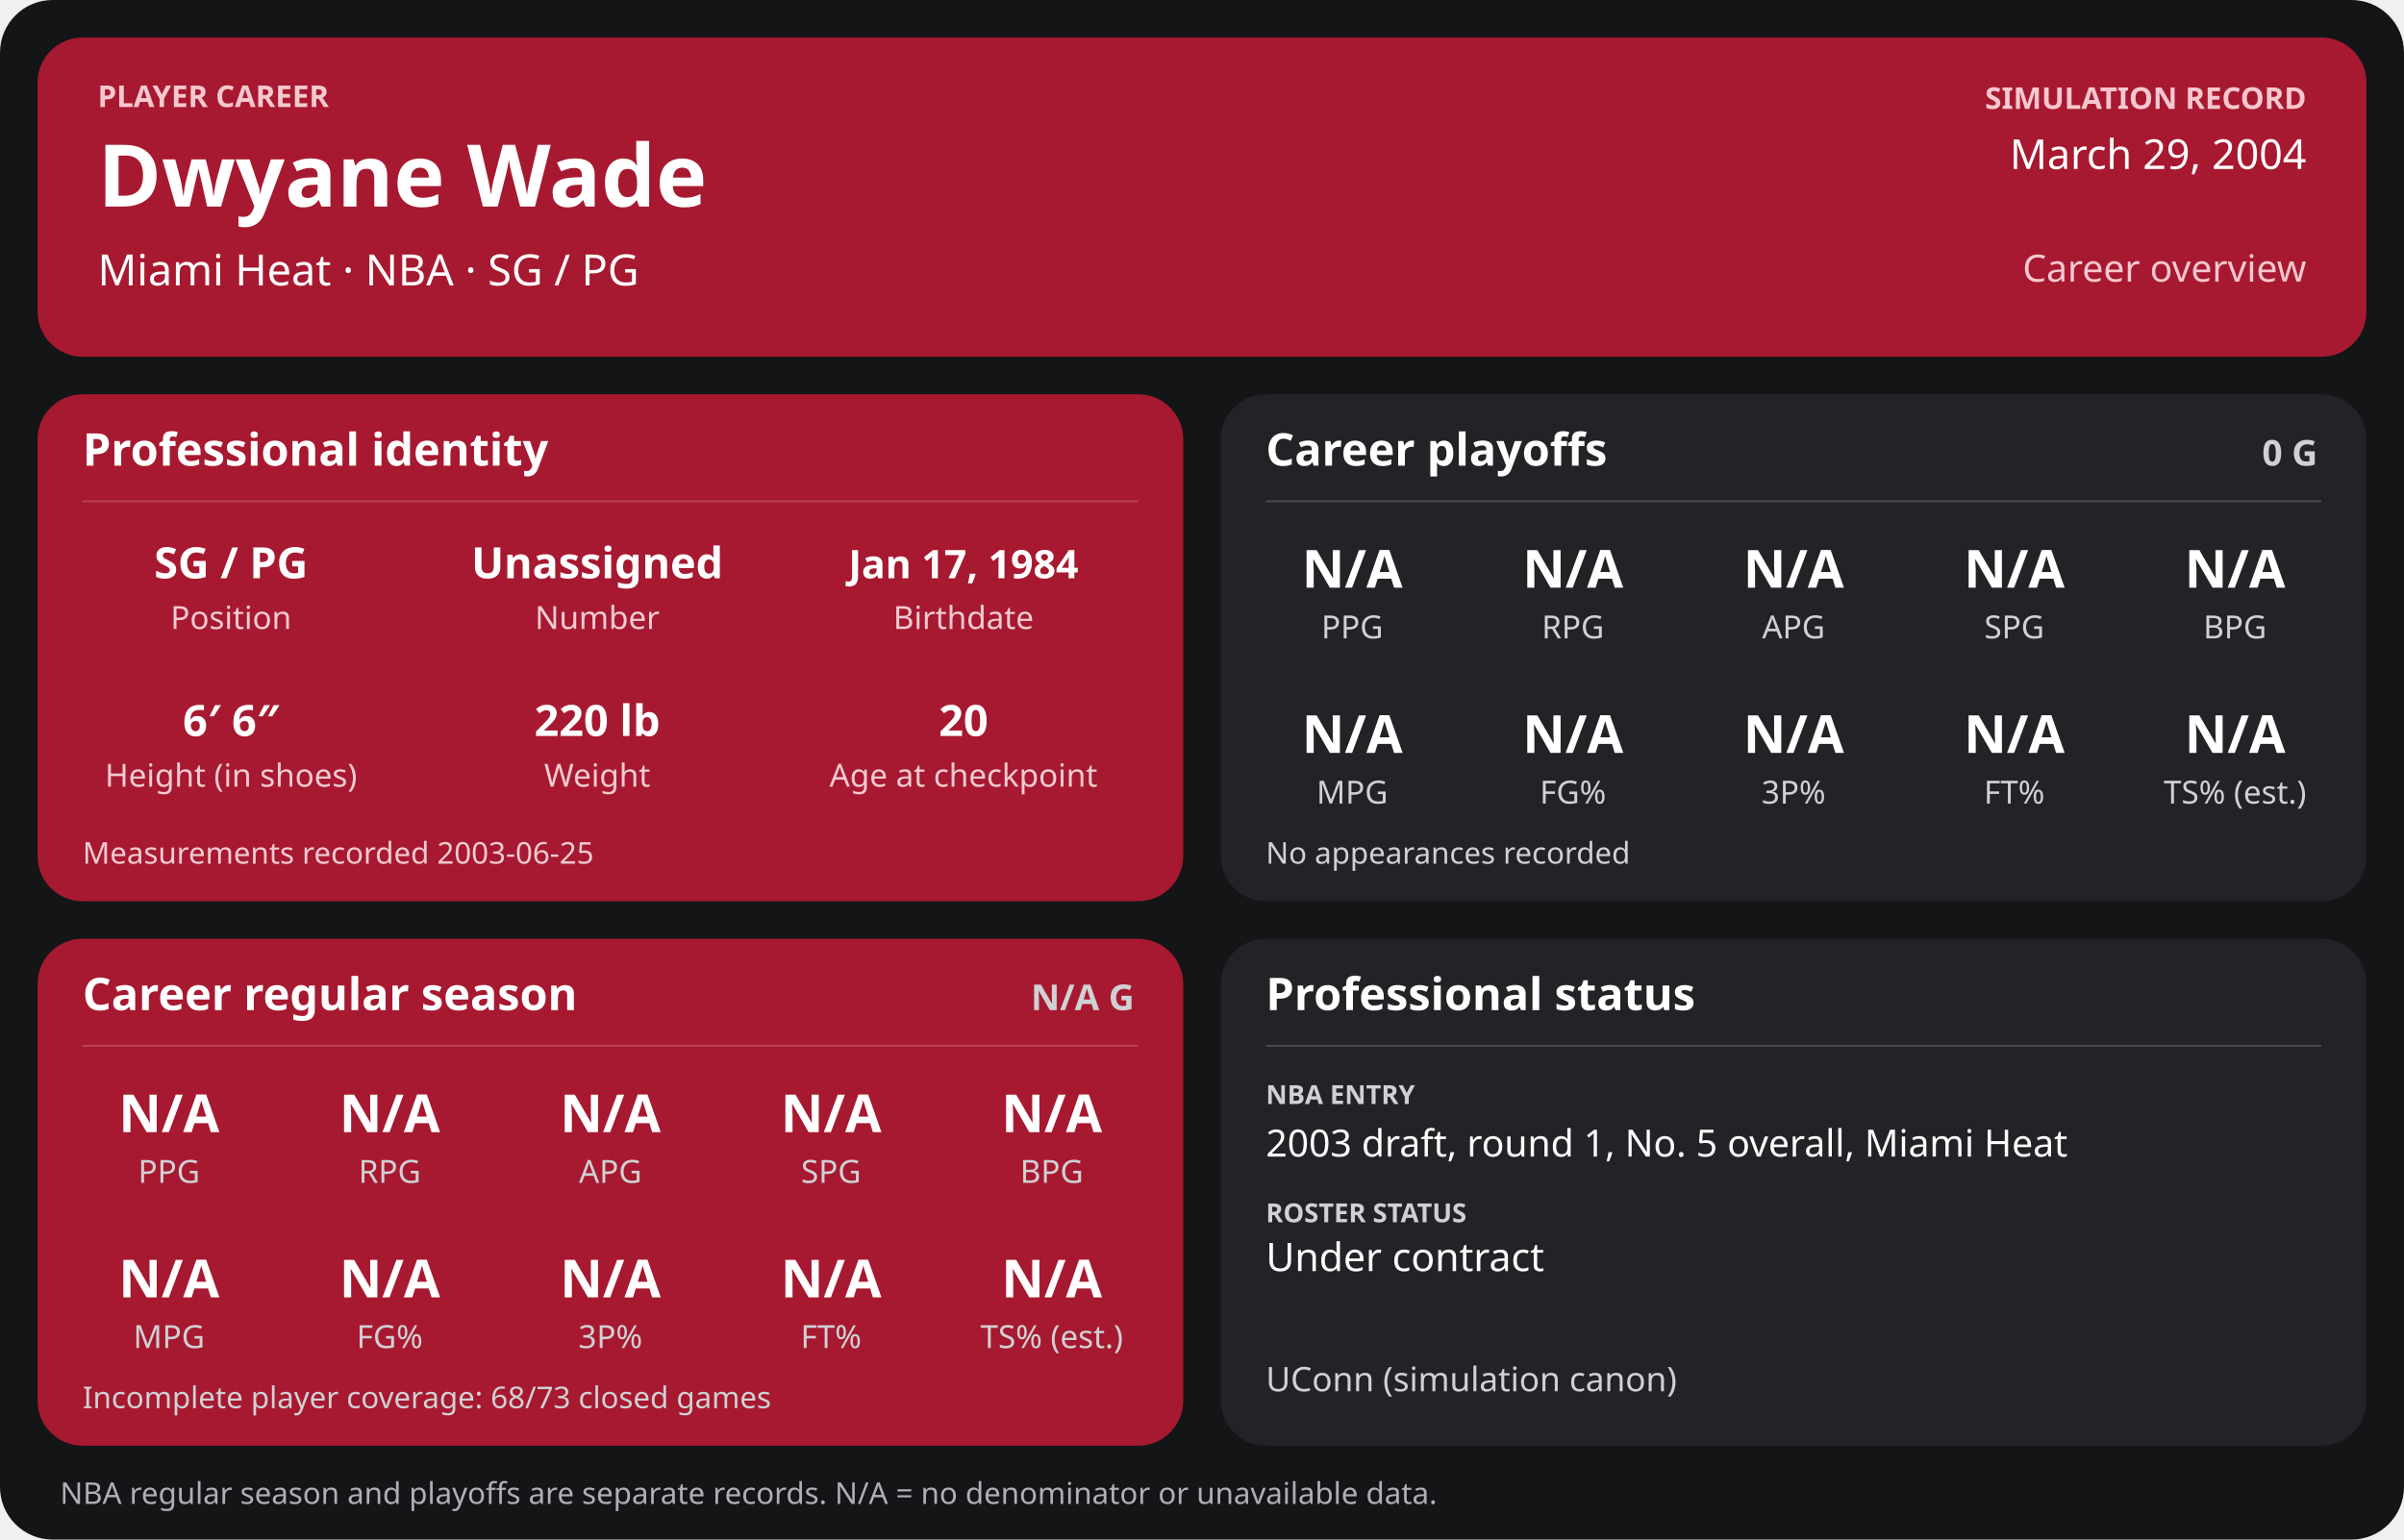
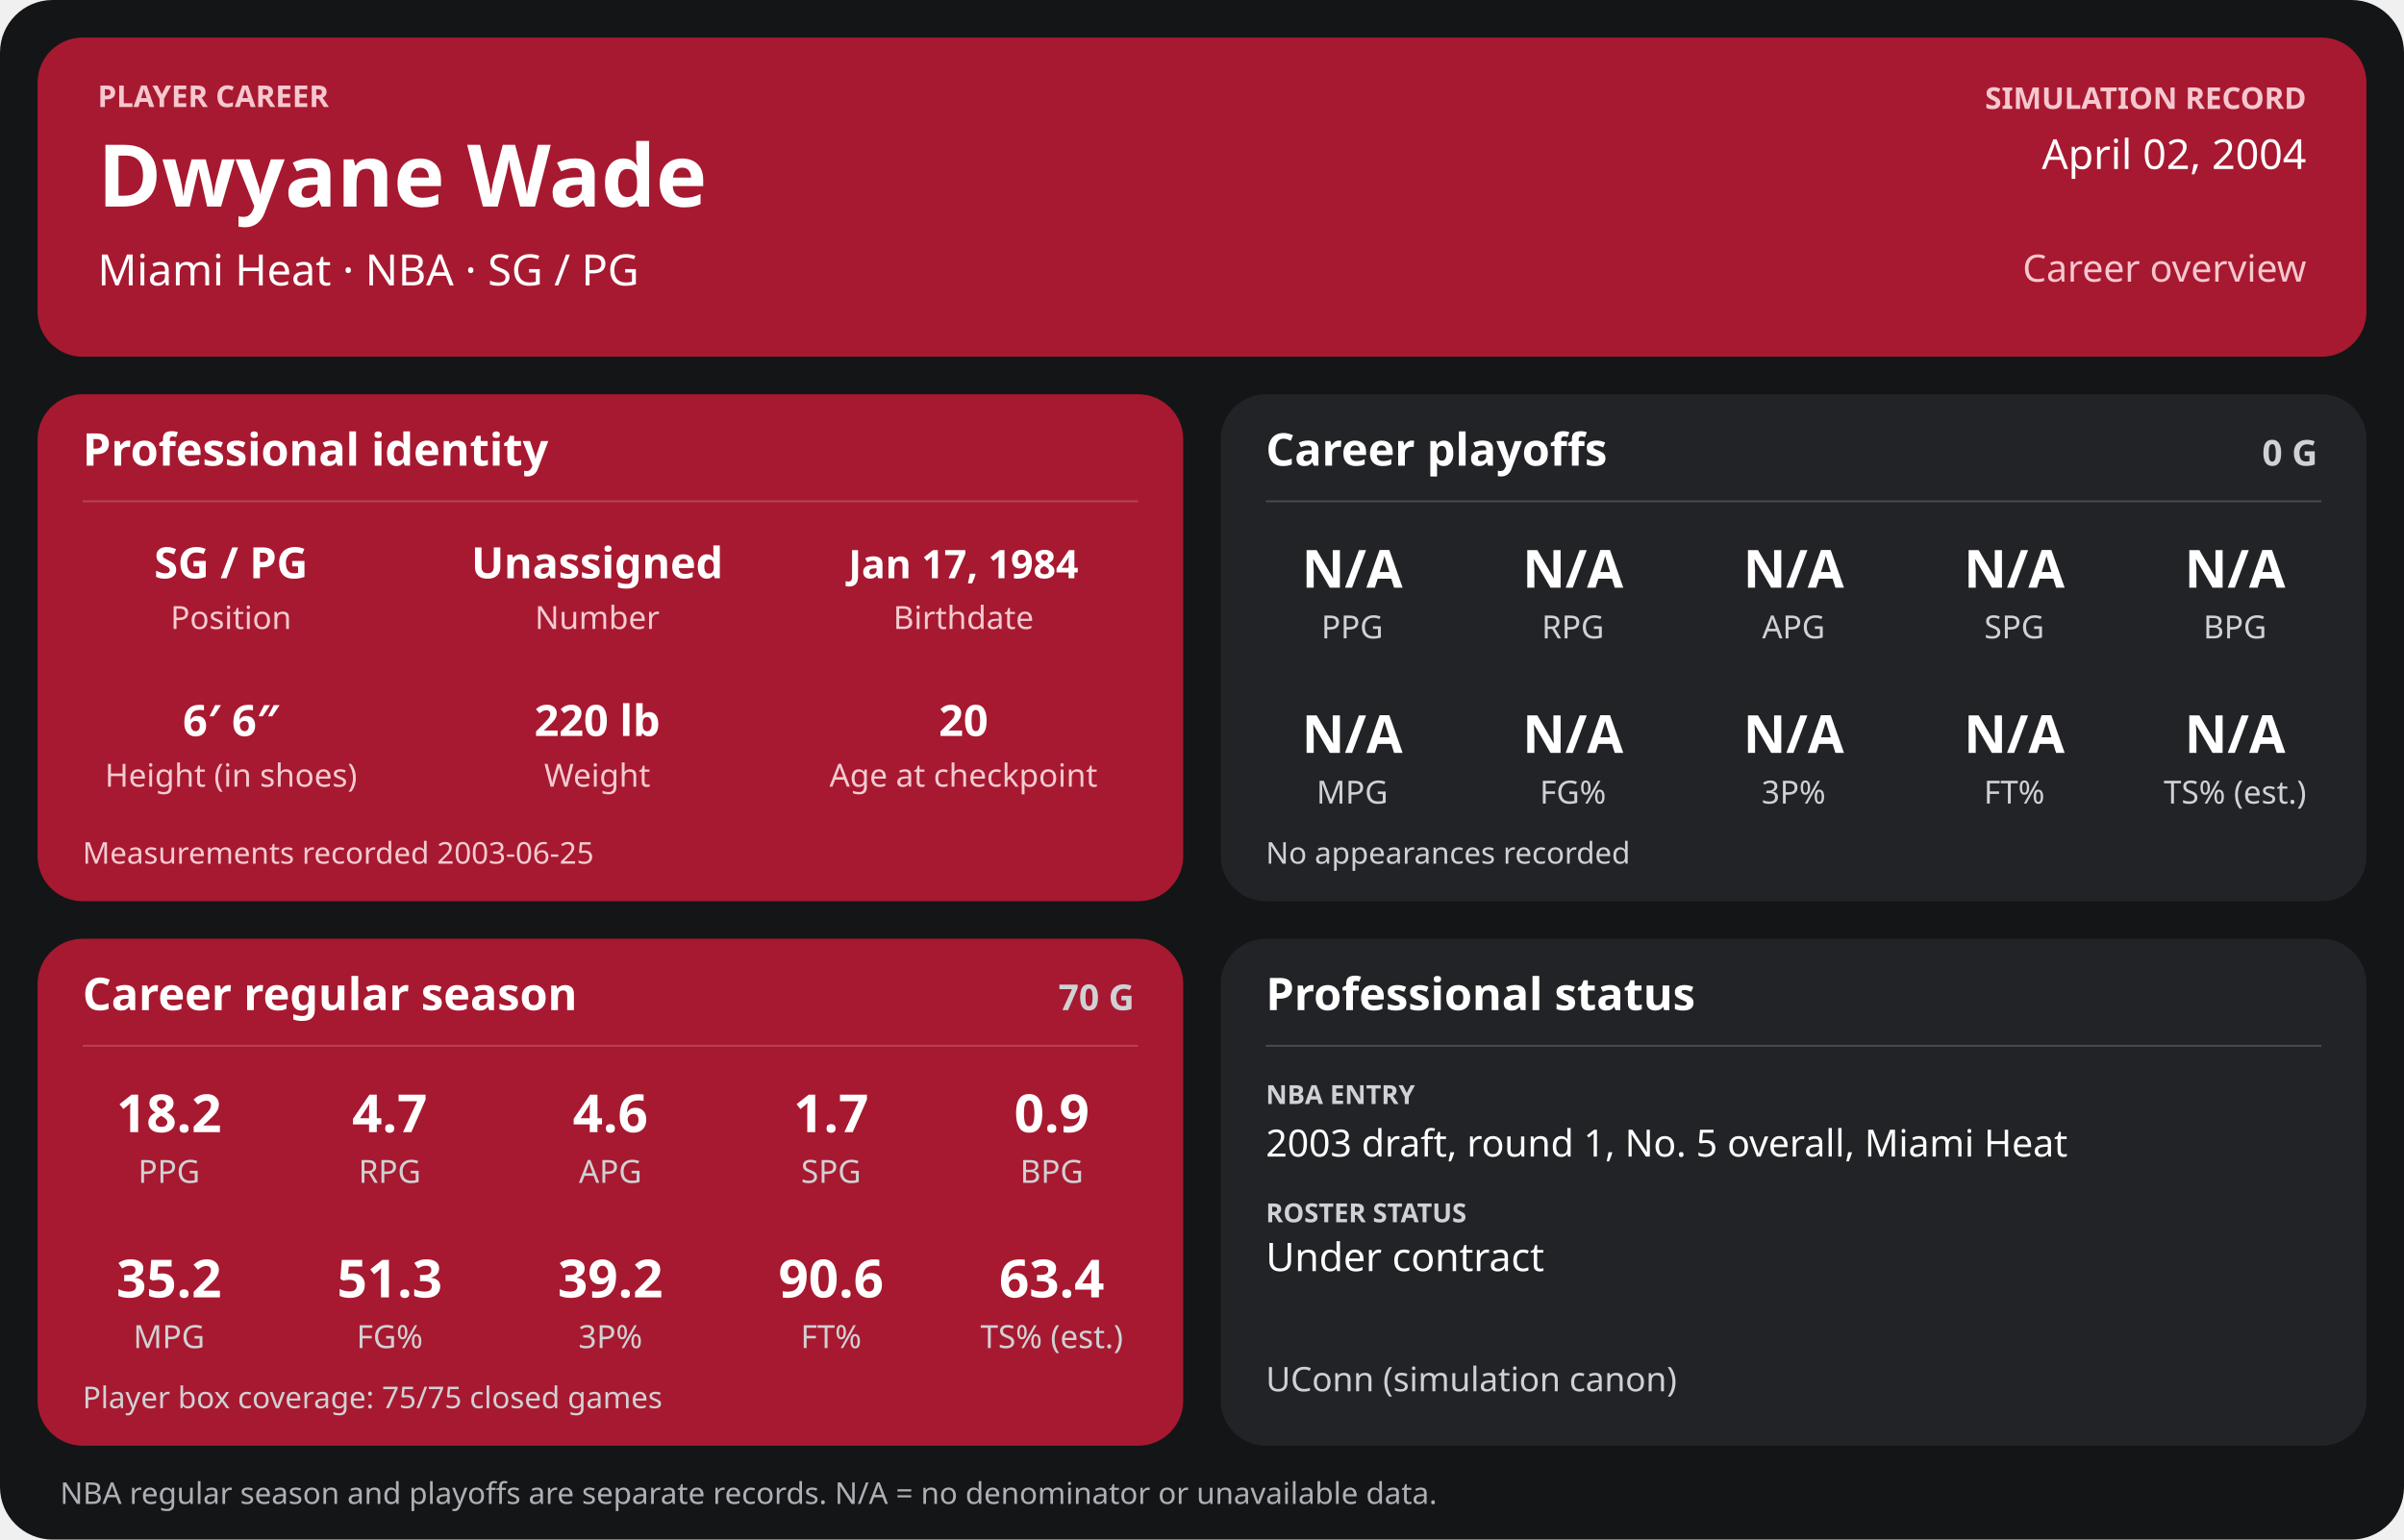
<svg xmlns="http://www.w3.org/2000/svg" width="1280" height="820" viewBox="0 0 1280 820" role="img" aria-labelledby="title desc">
  <rect width="1280" height="820" rx="28" fill="#141517" />
  <g>
    <rect x="20" y="20" width="1240" height="170" rx="24" fill="#a71930" />
    <text x="52" y="57" font-family="sans-serif" fill="#f6c7cf" font-size="16" font-weight="700" text-anchor="start">PLAYER CAREER</text>
    <text x="52" y="110" font-family="sans-serif" fill="#ffffff" font-size="46" font-weight="700" text-anchor="start">Dwyane Wade</text>
    <text x="52" y="152" font-family="sans-serif" fill="#ffffff" font-size="23" font-weight="400" text-anchor="start">Miami Heat  ·  NBA  ·  SG / PG</text>
    <text x="1228" y="58" font-family="sans-serif" fill="#f6c7cf" font-size="16" font-weight="700" text-anchor="end">SIMULATION RECORD</text>
-     <text x="1228" y="90" font-family="sans-serif" fill="#ffffff" font-size="22" font-weight="500" text-anchor="end">March 29, 2004</text>
+     <text x="1228" y="90" font-family="sans-serif" fill="#ffffff" font-size="22" font-weight="500" text-anchor="end">April 02, 2004</text>
    <text x="1228" y="150" font-family="sans-serif" fill="#f6c7cf" font-size="20" font-weight="500" text-anchor="end">Career overview</text>
    <rect x="20" y="210" width="610" height="270" rx="24" fill="#a71930" />
    <text x="44" y="248" font-family="sans-serif" fill="#ffffff" font-size="24" font-weight="700" text-anchor="start">Professional identity</text>
    <line x1="44" y1="267" x2="606" y2="267" stroke="#ffffff" stroke-opacity="0.18" />
    <text x="123" y="308" font-family="sans-serif" fill="#ffffff" font-size="23" font-weight="600" text-anchor="middle">SG / PG</text>
    <text x="123" y="335" font-family="sans-serif" fill="#f3cbd2" font-size="17" font-weight="400" text-anchor="middle">Position</text>
    <text x="318" y="308" font-family="sans-serif" fill="#ffffff" font-size="23" font-weight="600" text-anchor="middle">Unassigned</text>
    <text x="318" y="335" font-family="sans-serif" fill="#f3cbd2" font-size="17" font-weight="400" text-anchor="middle">Number</text>
    <text x="513" y="308" font-family="sans-serif" fill="#ffffff" font-size="21" font-weight="600" text-anchor="middle">Jan 17, 1984</text>
    <text x="513" y="335" font-family="sans-serif" fill="#f3cbd2" font-size="17" font-weight="400" text-anchor="middle">Birthdate</text>
    <text x="123" y="392" font-family="sans-serif" fill="#ffffff" font-size="23" font-weight="600" text-anchor="middle">6′ 6″</text>
    <text x="123" y="419" font-family="sans-serif" fill="#f3cbd2" font-size="17" font-weight="400" text-anchor="middle">Height (in shoes)</text>
    <text x="318" y="392" font-family="sans-serif" fill="#ffffff" font-size="23" font-weight="600" text-anchor="middle">220 lb</text>
    <text x="318" y="419" font-family="sans-serif" fill="#f3cbd2" font-size="17" font-weight="400" text-anchor="middle">Weight</text>
    <text x="513" y="392" font-family="sans-serif" fill="#ffffff" font-size="23" font-weight="600" text-anchor="middle">20</text>
    <text x="513" y="419" font-family="sans-serif" fill="#f3cbd2" font-size="17" font-weight="400" text-anchor="middle">Age at checkpoint</text>
    <text x="44" y="460" font-family="sans-serif" fill="#f3cbd2" font-size="16" font-weight="400" text-anchor="start">Measurements recorded 2003-06-25</text>
    <rect x="650" y="210" width="610" height="270" rx="24" fill="#222326" />
    <text x="674" y="248" font-family="sans-serif" fill="#ffffff" font-size="24" font-weight="700" text-anchor="start">Career playoffs</text>
    <text x="1234" y="248" font-family="sans-serif" fill="#d0d1d4" font-size="19" font-weight="700" text-anchor="end">0 G</text>
    <line x1="674" y1="267" x2="1236" y2="267" stroke="#ffffff" stroke-opacity="0.18" />
    <text x="720.0" y="313" font-family="sans-serif" fill="#ffffff" font-size="28" font-weight="600" text-anchor="middle">N/A</text>
    <text x="720.0" y="340" font-family="sans-serif" fill="#d0d1d4" font-size="17" font-weight="400" text-anchor="middle">PPG</text>
    <text x="837.5" y="313" font-family="sans-serif" fill="#ffffff" font-size="28" font-weight="600" text-anchor="middle">N/A</text>
    <text x="837.5" y="340" font-family="sans-serif" fill="#d0d1d4" font-size="17" font-weight="400" text-anchor="middle">RPG</text>
    <text x="955.0" y="313" font-family="sans-serif" fill="#ffffff" font-size="28" font-weight="600" text-anchor="middle">N/A</text>
    <text x="955.0" y="340" font-family="sans-serif" fill="#d0d1d4" font-size="17" font-weight="400" text-anchor="middle">APG</text>
    <text x="1072.5" y="313" font-family="sans-serif" fill="#ffffff" font-size="28" font-weight="600" text-anchor="middle">N/A</text>
    <text x="1072.5" y="340" font-family="sans-serif" fill="#d0d1d4" font-size="17" font-weight="400" text-anchor="middle">SPG</text>
    <text x="1190.0" y="313" font-family="sans-serif" fill="#ffffff" font-size="28" font-weight="600" text-anchor="middle">N/A</text>
    <text x="1190.0" y="340" font-family="sans-serif" fill="#d0d1d4" font-size="17" font-weight="400" text-anchor="middle">BPG</text>
    <text x="720.0" y="401" font-family="sans-serif" fill="#ffffff" font-size="28" font-weight="600" text-anchor="middle">N/A</text>
    <text x="720.0" y="428" font-family="sans-serif" fill="#d0d1d4" font-size="17" font-weight="400" text-anchor="middle">MPG</text>
    <text x="837.5" y="401" font-family="sans-serif" fill="#ffffff" font-size="28" font-weight="600" text-anchor="middle">N/A</text>
    <text x="837.5" y="428" font-family="sans-serif" fill="#d0d1d4" font-size="17" font-weight="400" text-anchor="middle">FG%</text>
    <text x="955.0" y="401" font-family="sans-serif" fill="#ffffff" font-size="28" font-weight="600" text-anchor="middle">N/A</text>
    <text x="955.0" y="428" font-family="sans-serif" fill="#d0d1d4" font-size="17" font-weight="400" text-anchor="middle">3P%</text>
    <text x="1072.5" y="401" font-family="sans-serif" fill="#ffffff" font-size="28" font-weight="600" text-anchor="middle">N/A</text>
    <text x="1072.5" y="428" font-family="sans-serif" fill="#d0d1d4" font-size="17" font-weight="400" text-anchor="middle">FT%</text>
    <text x="1190.0" y="401" font-family="sans-serif" fill="#ffffff" font-size="28" font-weight="600" text-anchor="middle">N/A</text>
    <text x="1190.0" y="428" font-family="sans-serif" fill="#d0d1d4" font-size="17" font-weight="400" text-anchor="middle">TS% (est.)</text>
    <text x="674" y="460" font-family="sans-serif" fill="#d0d1d4" font-size="16" font-weight="400" text-anchor="start">No appearances recorded</text>
    <rect x="20" y="500" width="610" height="270" rx="24" fill="#a71930" />
    <text x="44" y="538" font-family="sans-serif" fill="#ffffff" font-size="24" font-weight="700" text-anchor="start">Career regular season</text>
-     <text x="604" y="538" font-family="sans-serif" fill="#d0d1d4" font-size="19" font-weight="700" text-anchor="end">N/A G</text>
+     <text x="604" y="538" font-family="sans-serif" fill="#d0d1d4" font-size="19" font-weight="700" text-anchor="end">70 G</text>
    <line x1="44" y1="557" x2="606" y2="557" stroke="#ffffff" stroke-opacity="0.18" />
-     <text x="90.0" y="603" font-family="sans-serif" fill="#ffffff" font-size="28" font-weight="600" text-anchor="middle">N/A</text>
+     <text x="90.0" y="603" font-family="sans-serif" fill="#ffffff" font-size="28" font-weight="600" text-anchor="middle">18.2</text>
    <text x="90.0" y="630" font-family="sans-serif" fill="#d0d1d4" font-size="17" font-weight="400" text-anchor="middle">PPG</text>
-     <text x="207.5" y="603" font-family="sans-serif" fill="#ffffff" font-size="28" font-weight="600" text-anchor="middle">N/A</text>
+     <text x="207.5" y="603" font-family="sans-serif" fill="#ffffff" font-size="28" font-weight="600" text-anchor="middle">4.7</text>
    <text x="207.5" y="630" font-family="sans-serif" fill="#d0d1d4" font-size="17" font-weight="400" text-anchor="middle">RPG</text>
-     <text x="325.0" y="603" font-family="sans-serif" fill="#ffffff" font-size="28" font-weight="600" text-anchor="middle">N/A</text>
+     <text x="325.0" y="603" font-family="sans-serif" fill="#ffffff" font-size="28" font-weight="600" text-anchor="middle">4.6</text>
    <text x="325.0" y="630" font-family="sans-serif" fill="#d0d1d4" font-size="17" font-weight="400" text-anchor="middle">APG</text>
-     <text x="442.5" y="603" font-family="sans-serif" fill="#ffffff" font-size="28" font-weight="600" text-anchor="middle">N/A</text>
+     <text x="442.5" y="603" font-family="sans-serif" fill="#ffffff" font-size="28" font-weight="600" text-anchor="middle">1.7</text>
    <text x="442.5" y="630" font-family="sans-serif" fill="#d0d1d4" font-size="17" font-weight="400" text-anchor="middle">SPG</text>
-     <text x="560.0" y="603" font-family="sans-serif" fill="#ffffff" font-size="28" font-weight="600" text-anchor="middle">N/A</text>
+     <text x="560.0" y="603" font-family="sans-serif" fill="#ffffff" font-size="28" font-weight="600" text-anchor="middle">0.9</text>
    <text x="560.0" y="630" font-family="sans-serif" fill="#d0d1d4" font-size="17" font-weight="400" text-anchor="middle">BPG</text>
-     <text x="90.0" y="691" font-family="sans-serif" fill="#ffffff" font-size="28" font-weight="600" text-anchor="middle">N/A</text>
+     <text x="90.0" y="691" font-family="sans-serif" fill="#ffffff" font-size="28" font-weight="600" text-anchor="middle">35.2</text>
    <text x="90.0" y="718" font-family="sans-serif" fill="#d0d1d4" font-size="17" font-weight="400" text-anchor="middle">MPG</text>
-     <text x="207.5" y="691" font-family="sans-serif" fill="#ffffff" font-size="28" font-weight="600" text-anchor="middle">N/A</text>
+     <text x="207.5" y="691" font-family="sans-serif" fill="#ffffff" font-size="28" font-weight="600" text-anchor="middle">51.3</text>
    <text x="207.5" y="718" font-family="sans-serif" fill="#d0d1d4" font-size="17" font-weight="400" text-anchor="middle">FG%</text>
-     <text x="325.0" y="691" font-family="sans-serif" fill="#ffffff" font-size="28" font-weight="600" text-anchor="middle">N/A</text>
+     <text x="325.0" y="691" font-family="sans-serif" fill="#ffffff" font-size="28" font-weight="600" text-anchor="middle">39.2</text>
    <text x="325.0" y="718" font-family="sans-serif" fill="#d0d1d4" font-size="17" font-weight="400" text-anchor="middle">3P%</text>
-     <text x="442.5" y="691" font-family="sans-serif" fill="#ffffff" font-size="28" font-weight="600" text-anchor="middle">N/A</text>
+     <text x="442.5" y="691" font-family="sans-serif" fill="#ffffff" font-size="28" font-weight="600" text-anchor="middle">90.6</text>
    <text x="442.5" y="718" font-family="sans-serif" fill="#d0d1d4" font-size="17" font-weight="400" text-anchor="middle">FT%</text>
-     <text x="560.0" y="691" font-family="sans-serif" fill="#ffffff" font-size="28" font-weight="600" text-anchor="middle">N/A</text>
+     <text x="560.0" y="691" font-family="sans-serif" fill="#ffffff" font-size="28" font-weight="600" text-anchor="middle">63.4</text>
    <text x="560.0" y="718" font-family="sans-serif" fill="#d0d1d4" font-size="17" font-weight="400" text-anchor="middle">TS% (est.)</text>
-     <text x="44" y="750" font-family="sans-serif" fill="#d0d1d4" font-size="16" font-weight="400" text-anchor="start">Incomplete player coverage: 68/73 closed games</text>
+     <text x="44" y="750" font-family="sans-serif" fill="#d0d1d4" font-size="16" font-weight="400" text-anchor="start">Player box coverage: 75/75 closed games</text>
    <rect x="650" y="500" width="610" height="270" rx="24" fill="#222326" />
    <text x="674" y="538" font-family="sans-serif" fill="#ffffff" font-size="24" font-weight="700" text-anchor="start">Professional status</text>
    <line x1="674" y1="557" x2="1236" y2="557" stroke="#ffffff" stroke-opacity="0.18" />
    <text x="674" y="588" font-family="sans-serif" fill="#d0d1d4" font-size="14" font-weight="700" text-anchor="start">NBA ENTRY</text>
    <text x="674" y="616" font-family="sans-serif" fill="#ffffff" font-size="20" font-weight="500" text-anchor="start">2003 draft, round 1, No. 5 overall, Miami Heat</text>
    <text x="674" y="651" font-family="sans-serif" fill="#d0d1d4" font-size="14" font-weight="700" text-anchor="start">ROSTER STATUS</text>
    <text x="674" y="677" font-family="sans-serif" fill="#ffffff" font-size="21" font-weight="500" text-anchor="start">Under contract</text>
    <text x="674" y="741" font-family="sans-serif" fill="#d0d1d4" font-size="18" font-weight="400" text-anchor="start">UConn (simulation canon)</text>
    <text x="32" y="801" font-family="sans-serif" fill="#aeb0b5" font-size="16" font-weight="400" text-anchor="start">NBA regular season and playoffs are separate records. N/A = no denominator or unavailable data.</text>
  </g>
</svg>
